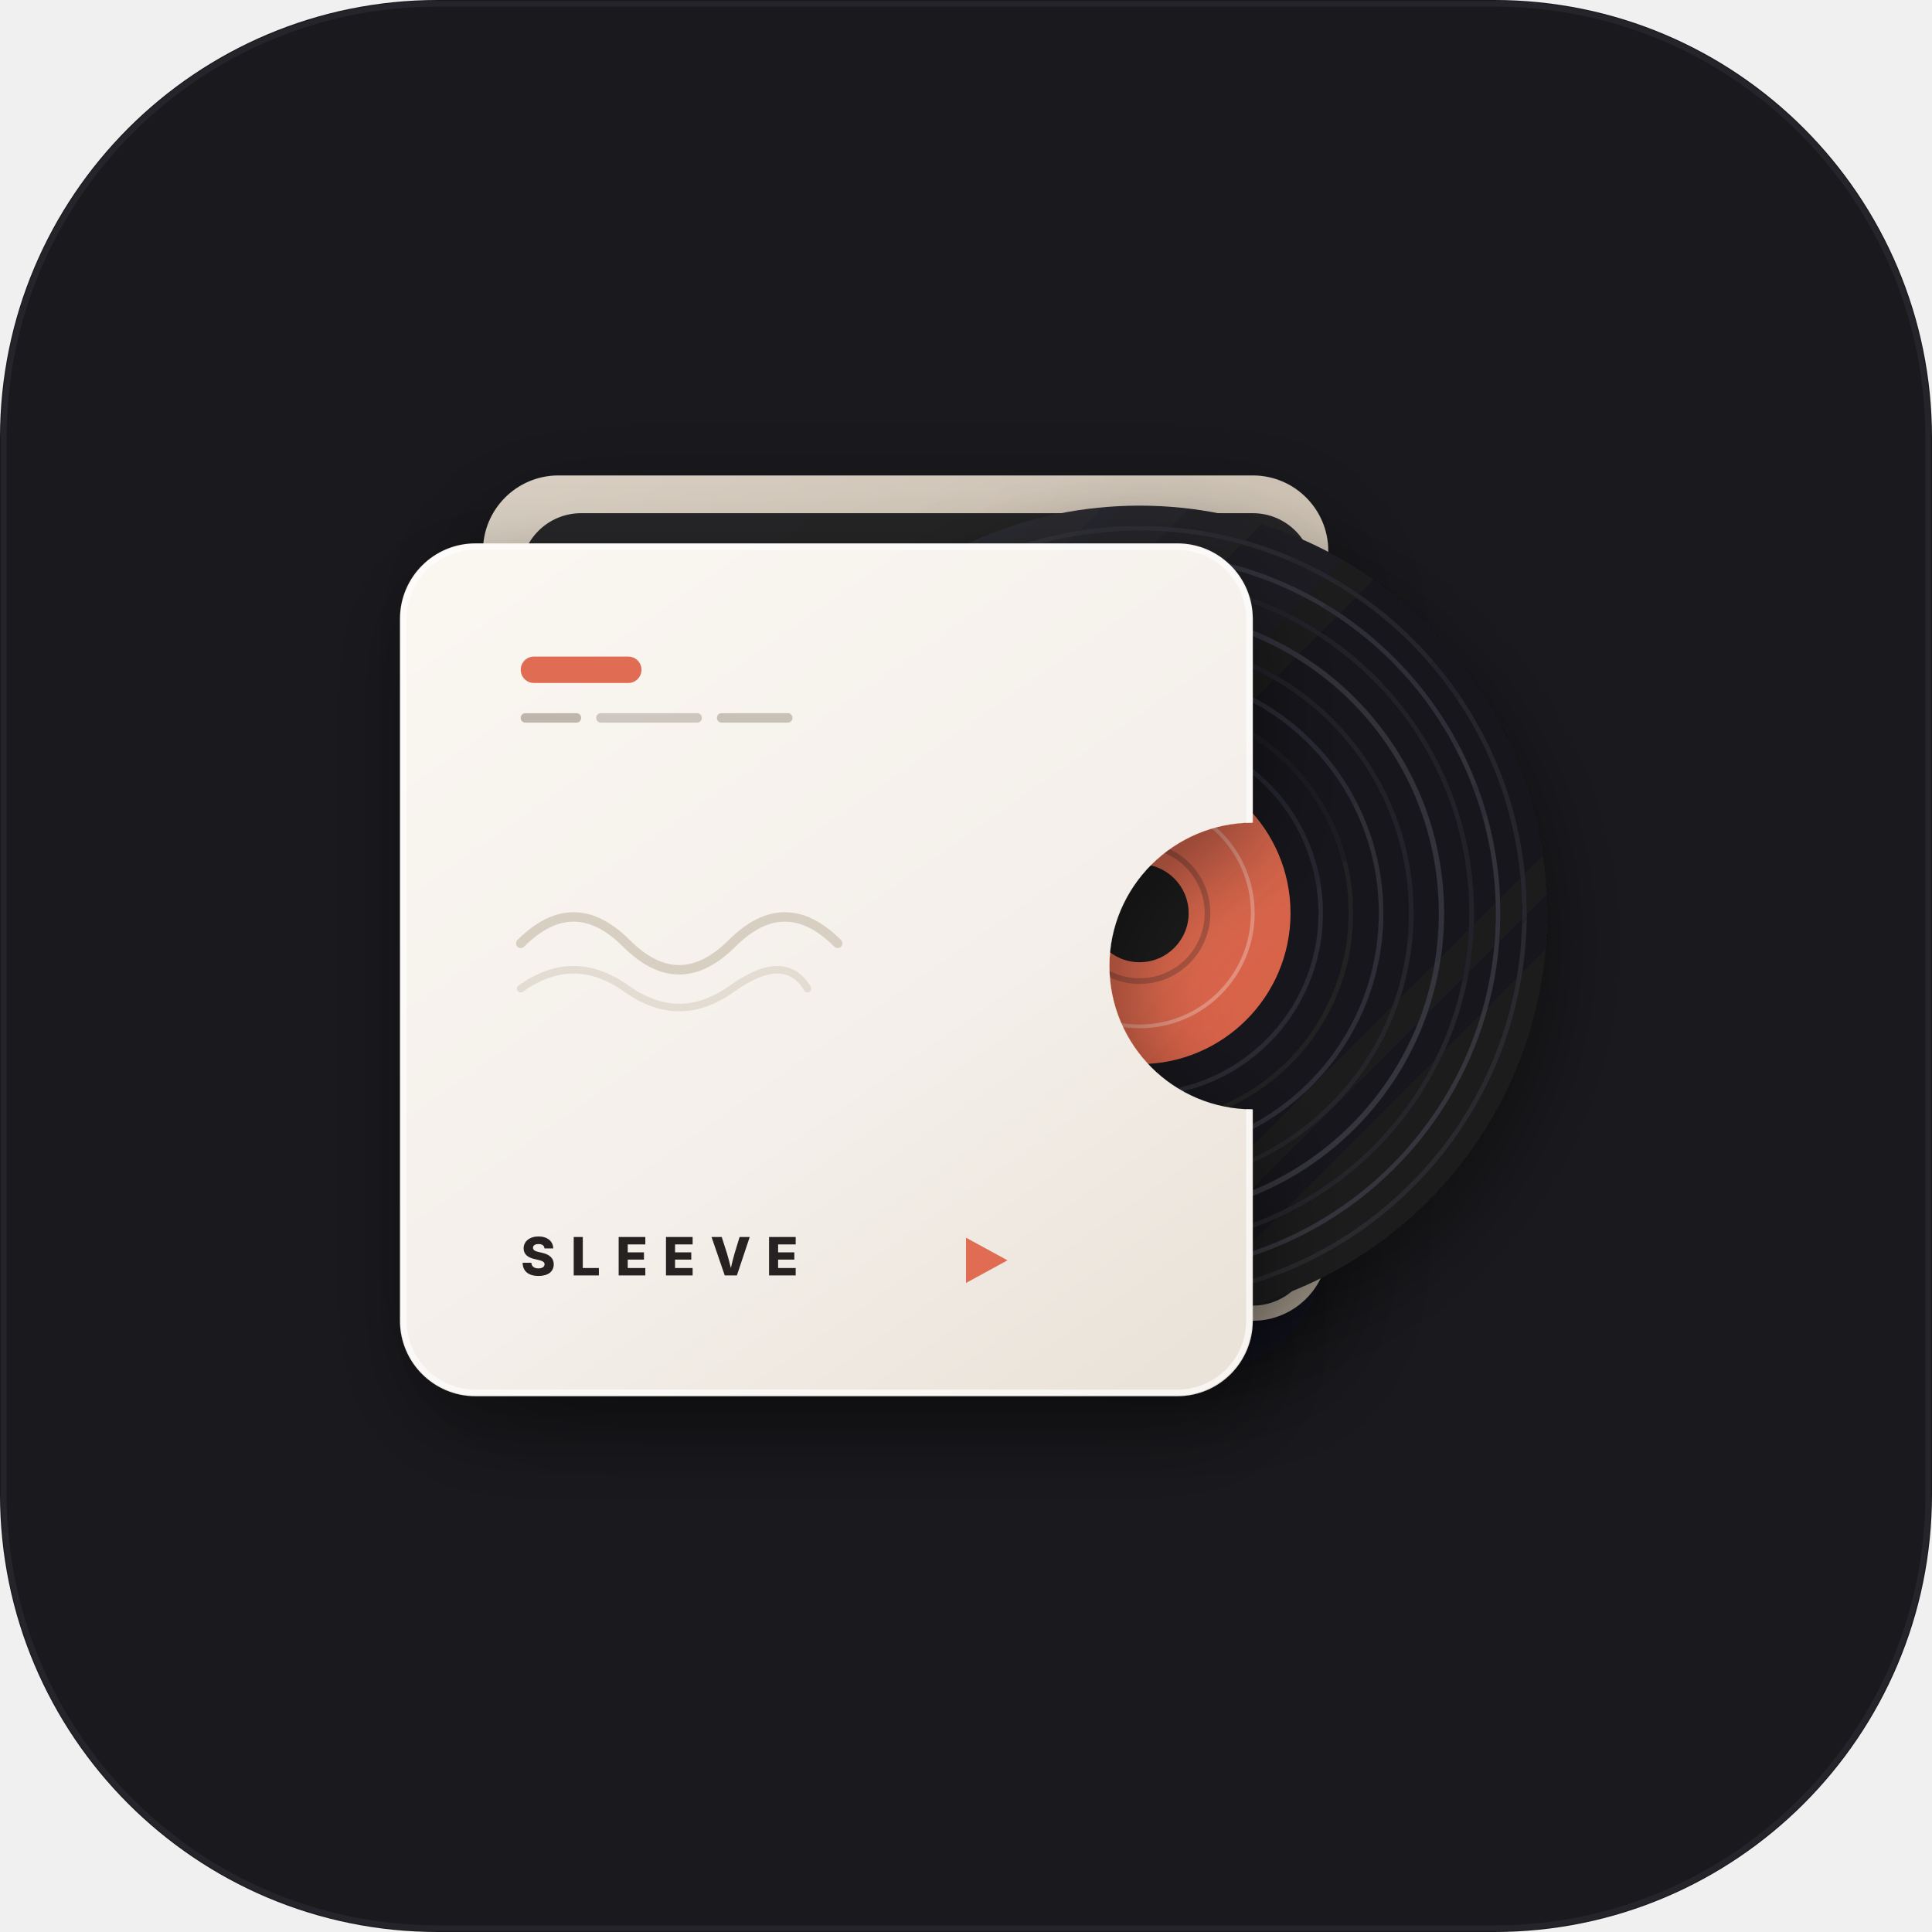
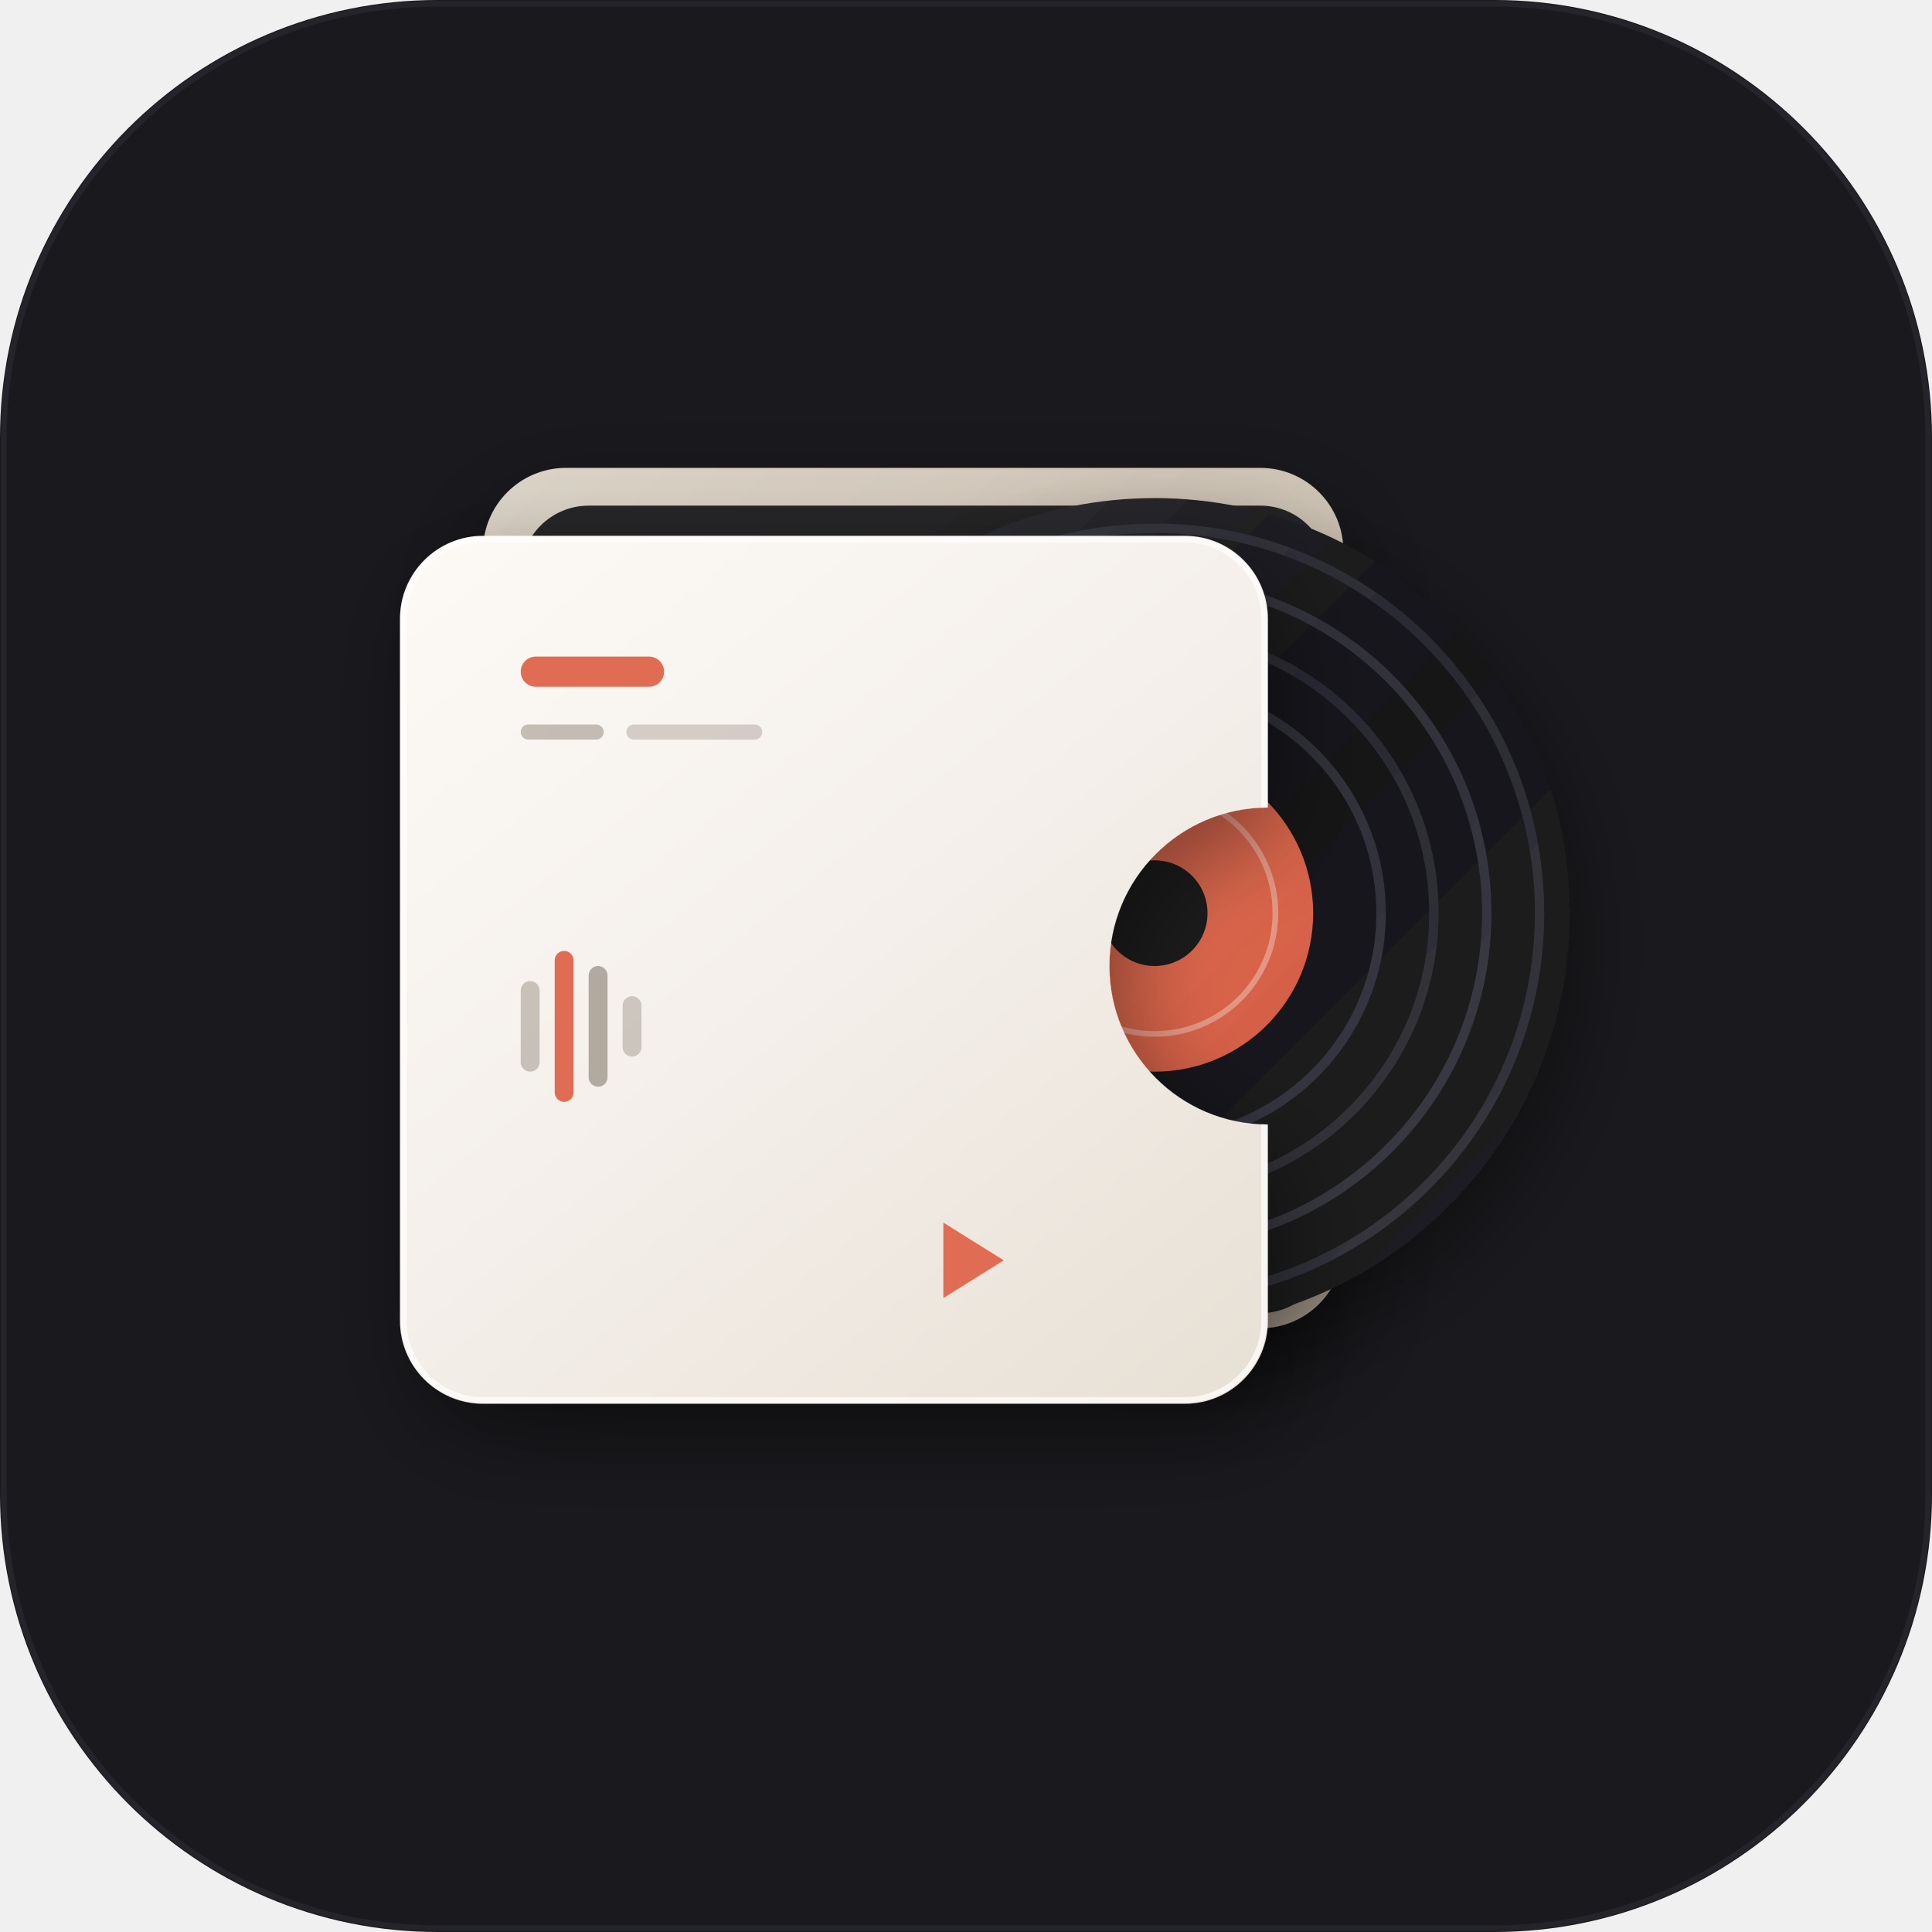
<svg xmlns="http://www.w3.org/2000/svg" viewBox="0 0 512 512" width="512" height="512">
  <defs>
    <filter id="backShadow" x="-30%" y="-30%" width="160%" height="160%">
-       <feDropShadow dx="0" dy="14" stdDeviation="16" flood-color="#070709" flood-opacity="0.55" />
+       <feDropShadow dx="0" dy="12" stdDeviation="14" flood-color="#050507" flood-opacity="0.5" />
    </filter>
    <filter id="frontShadow" x="-30%" y="-30%" width="160%" height="160%">
-       <feDropShadow dx="3" dy="8" stdDeviation="12" flood-color="#0A0A0D" flood-opacity="0.4" />
+       <feDropShadow dx="4" dy="8" stdDeviation="12" flood-color="#08080A" flood-opacity="0.4" />
    </filter>
    <filter id="discShadow" x="-30%" y="-30%" width="160%" height="160%">
      <feDropShadow dx="4" dy="8" stdDeviation="10" flood-color="#000000" flood-opacity="0.35" />
    </filter>
-     <mask id="thumbCutoutMask">
-       <rect width="512" height="512" fill="white" />
-       <circle cx="350" cy="256" r="38" fill="black" />
+     <mask id="thumbCutout">
+       <rect x="0" y="0" width="512" height="512" fill="white" />
+       <circle cx="352" cy="256" r="42" fill="black" />
    </mask>
-     <linearGradient id="frontPaper" x1="15%" y1="0%" x2="85%" y2="100%">
-       <stop offset="0%" stop-color="#FAF6F0" />
-       <stop offset="60%" stop-color="#F4EFEA" />
-       <stop offset="100%" stop-color="#EAE3D9" />
+     <linearGradient id="frontPaper" x1="10%" y1="0%" x2="90%" y2="100%">
+       <stop offset="0%" stop-color="#FCF9F5" />
+       <stop offset="50%" stop-color="#F4EFEA" />
+       <stop offset="100%" stop-color="#E8E1D6" />
    </linearGradient>
    <linearGradient id="backPaper" x1="0%" y1="0%" x2="100%" y2="100%">
-       <stop offset="0%" stop-color="#D9D0C3" />
-       <stop offset="100%" stop-color="#C2B5A5" />
+       <stop offset="0%" stop-color="#DCD4C8" />
+       <stop offset="100%" stop-color="#C0B3A2" />
    </linearGradient>
-     <linearGradient id="terracottaGrad" x1="0%" y1="0%" x2="100%" y2="100%">
-       <stop offset="0%" stop-color="#EA765C" />
-       <stop offset="100%" stop-color="#D35F45" />
+     <linearGradient id="terracotta" x1="0%" y1="0%" x2="100%" y2="100%">
+       <stop offset="0%" stop-color="#EB775D" />
+       <stop offset="100%" stop-color="#D15C42" />
    </linearGradient>
-     <linearGradient id="vinylGrad" x1="0%" y1="0%" x2="100%" y2="100%">
-       <stop offset="0%" stop-color="#28282E" />
-       <stop offset="35%" stop-color="#1B1B1F" />
-       <stop offset="70%" stop-color="#141416" />
-       <stop offset="100%" stop-color="#101012" />
+     <linearGradient id="vinyl" x1="0%" y1="0%" x2="100%" y2="100%">
+       <stop offset="0%" stop-color="#26262C" />
+       <stop offset="40%" stop-color="#18181B" />
+       <stop offset="100%" stop-color="#111113" />
    </linearGradient>
-     <linearGradient id="vinylSheen" x1="0%" y1="0%" x2="100%" y2="100%">
-       <stop offset="0%" stop-color="#FFFFFF" stop-opacity="0.08" />
+     <linearGradient id="sheen" x1="0%" y1="0%" x2="100%" y2="100%">
+       <stop offset="0%" stop-color="#FFFFFF" stop-opacity="0.09" />
      <stop offset="45%" stop-color="#FFFFFF" stop-opacity="0.0" />
      <stop offset="55%" stop-color="#FFFFFF" stop-opacity="0.0" />
-       <stop offset="100%" stop-color="#FFFFFF" stop-opacity="0.06" />
+       <stop offset="100%" stop-color="#FFFFFF" stop-opacity="0.07" />
    </linearGradient>
  </defs>
  <rect width="512" height="512" rx="116" fill="#1A1A1E" />
  <rect width="510" height="510" x="1" y="1" rx="115" fill="none" stroke="#2B2B32" stroke-width="1.5" opacity="0.6" />
-   <g transform="translate(-18, 0)">
-     <rect x="146" y="126" width="224" height="224" rx="20" fill="url(#backPaper)" filter="url(#backShadow)" />
-     <rect x="156" y="136" width="210" height="210" rx="16" fill="#131316" opacity="0.9" />
+   <g transform="translate(-16, 0)">
+     <rect x="144" y="124" width="228" height="228" rx="22" fill="url(#backPaper)" filter="url(#backShadow)" />
+     <rect x="154" y="134" width="214" height="214" rx="18" fill="#131316" opacity="0.9" />
    <g filter="url(#discShadow)">
-       <circle cx="320" cy="242" r="108" fill="url(#vinylGrad)" />
-       <circle cx="320" cy="242" r="102" fill="none" stroke="#2D2D34" stroke-width="1.2" opacity="0.6" />
-       <circle cx="320" cy="242" r="95" fill="none" stroke="#363640" stroke-width="1.2" opacity="0.75" />
-       <circle cx="320" cy="242" r="88" fill="none" stroke="#27272F" stroke-width="1.2" opacity="0.6" />
-       <circle cx="320" cy="242" r="80" fill="none" stroke="#3A3A46" stroke-width="1.4" opacity="0.7" />
-       <circle cx="320" cy="242" r="72" fill="none" stroke="#292931" stroke-width="1.2" opacity="0.6" />
-       <circle cx="320" cy="242" r="64" fill="none" stroke="#353540" stroke-width="1.2" opacity="0.7" />
-       <circle cx="320" cy="242" r="56" fill="none" stroke="#25252B" stroke-width="1.2" opacity="0.5" />
-       <circle cx="320" cy="242" r="48" fill="none" stroke="#32323D" stroke-width="1.2" opacity="0.6" />
-       <circle cx="320" cy="242" r="108" fill="url(#vinylSheen)" />
-       <circle cx="320" cy="242" r="40" fill="url(#terracottaGrad)" />
-       <circle cx="320" cy="242" r="30" fill="none" stroke="#FAF6F0" stroke-width="1" opacity="0.3" />
-       <circle cx="320" cy="242" r="18" fill="none" stroke="#1A1A1E" stroke-width="1.5" opacity="0.25" />
-       <circle cx="320" cy="242" r="13" fill="#1A1A1E" />
+       <circle cx="322" cy="242" r="110" fill="url(#vinyl)" />
+       <circle cx="322" cy="242" r="102" fill="none" stroke="#33333C" stroke-width="2.5" opacity="0.75" />
+       <circle cx="322" cy="242" r="88" fill="none" stroke="#383844" stroke-width="2.5" opacity="0.8" />
+       <circle cx="322" cy="242" r="74" fill="none" stroke="#33333C" stroke-width="2.5" opacity="0.75" />
+       <circle cx="322" cy="242" r="60" fill="none" stroke="#383844" stroke-width="2.5" opacity="0.8" />
+       <circle cx="322" cy="242" r="110" fill="url(#sheen)" />
+       <circle cx="322" cy="242" r="42" fill="url(#terracotta)" />
+       <circle cx="322" cy="242" r="32" fill="none" stroke="#FAF6F0" stroke-width="1.5" opacity="0.35" />
+       <circle cx="322" cy="242" r="14" fill="#1A1A1E" />
    </g>
    <g filter="url(#frontShadow)">
-       <rect x="124" y="144" width="226" height="226" rx="20" fill="url(#frontPaper)" mask="url(#thumbCutoutMask)" />
-       <rect x="125" y="145" width="224" height="224" rx="19" fill="none" stroke="#FFFFFF" stroke-width="1.5" opacity="0.65" mask="url(#thumbCutoutMask)" />
-       <rect x="156" y="174" width="32" height="7" rx="3.5" fill="#E06D53" />
-       <rect x="156" y="189" width="16" height="2.5" rx="1.2" fill="#8F8578" opacity="0.55" />
-       <rect x="176" y="189" width="28" height="2.5" rx="1.2" fill="#8F8578" opacity="0.4" />
-       <rect x="208" y="189" width="20" height="2.5" rx="1.2" fill="#8F8578" opacity="0.45" />
-       <path d="M 156 250 Q 170 236 184 250 T 212 250 T 240 250" fill="none" stroke="#D8CFC3" stroke-width="2.5" stroke-linecap="round" />
-       <path d="M 156 262 Q 170 252 184 262 T 212 262 T 232 262" fill="none" stroke="#E3DCD3" stroke-width="2" stroke-linecap="round" />
-       <text x="156" y="338" font-family="-apple-system, BlinkMacSystemFont, 'SF Pro Display', 'Inter', 'Helvetica Neue', sans-serif" font-size="14" font-weight="800" letter-spacing="4" fill="#282420">SLEEVE</text>
-       <polygon points="274,328 274,340 285,334" fill="#E06D53" />
+       <rect x="122" y="142" width="230" height="230" rx="22" fill="url(#frontPaper)" mask="url(#thumbCutout)" />
+       <rect x="123" y="143" width="228" height="228" rx="21" fill="none" stroke="#FFFFFF" stroke-width="1.5" opacity="0.7" mask="url(#thumbCutout)" />
+       <rect x="154" y="174" width="38" height="8" rx="4" fill="#E06D53" />
+       <rect x="154" y="192" width="22" height="4" rx="2" fill="#8E8477" opacity="0.5" />
+       <rect x="182" y="192" width="36" height="4" rx="2" fill="#8E8477" opacity="0.35" />
+       <g transform="translate(154, 252)">
+         <rect x="0" y="8" width="5" height="24" rx="2.5" fill="#8E8477" opacity="0.45" />
+         <rect x="9" y="0" width="5" height="40" rx="2.5" fill="#E06D53" />
+         <rect x="18" y="4" width="5" height="32" rx="2.5" fill="#8E8477" opacity="0.65" />
+         <rect x="27" y="12" width="5" height="16" rx="2.5" fill="#8E8477" opacity="0.4" />
+       </g>
+       <polygon points="266,324 266,344 282,334" fill="#E06D53" />
    </g>
  </g>
</svg>
